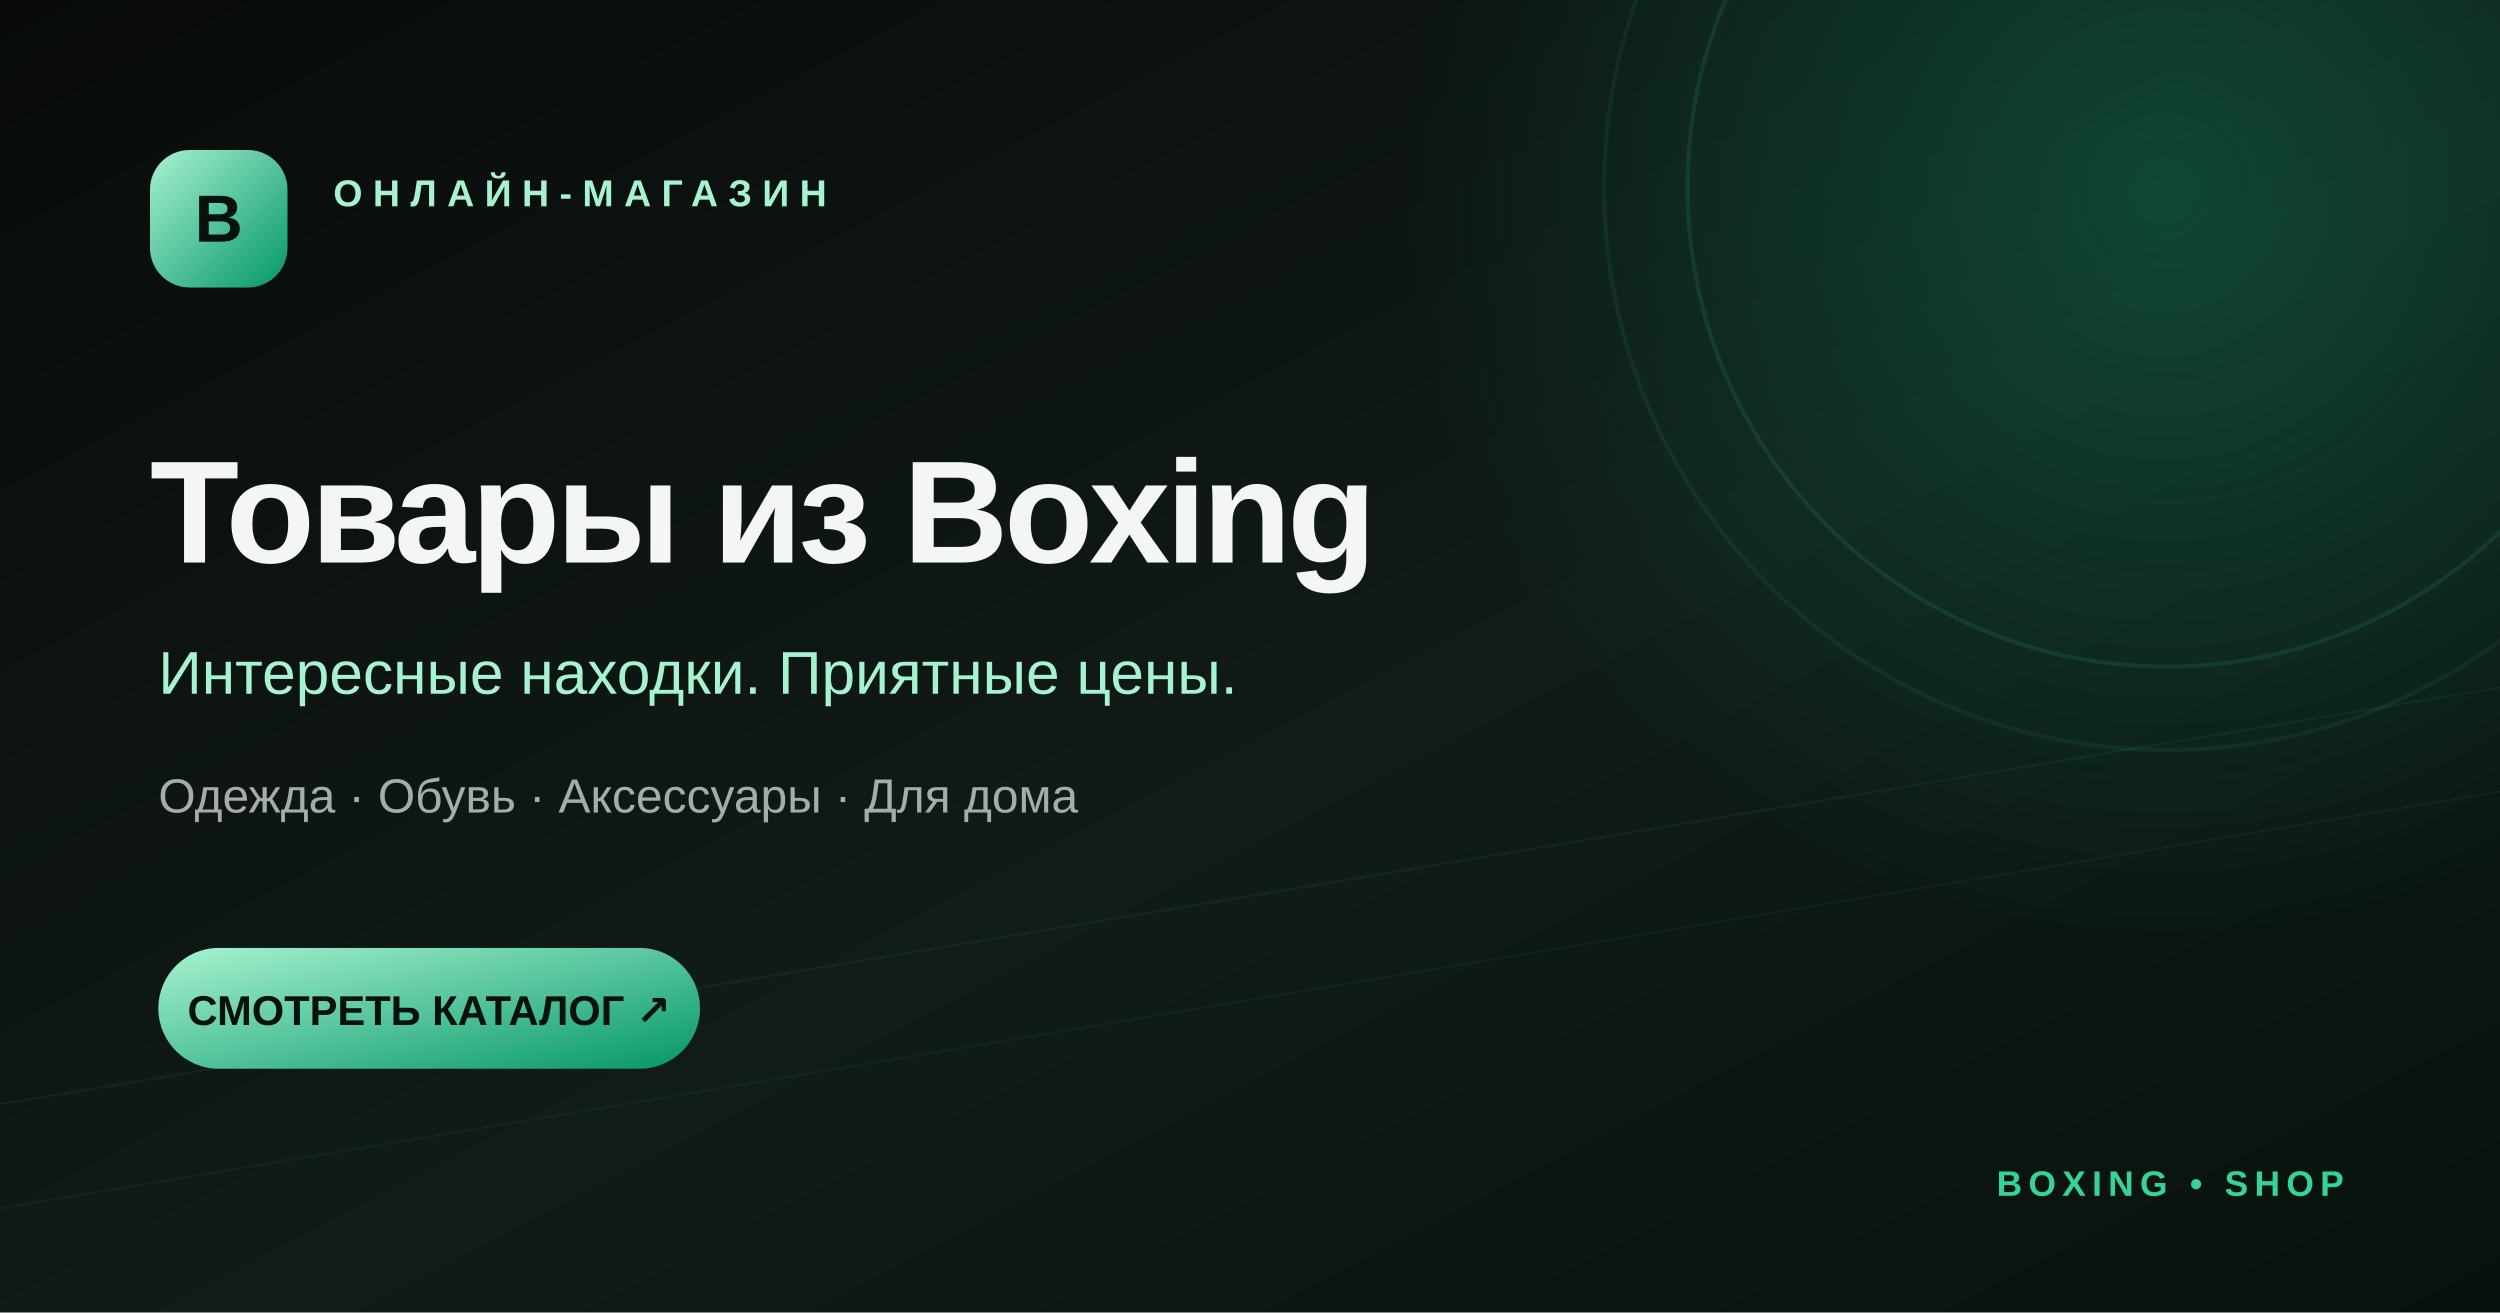
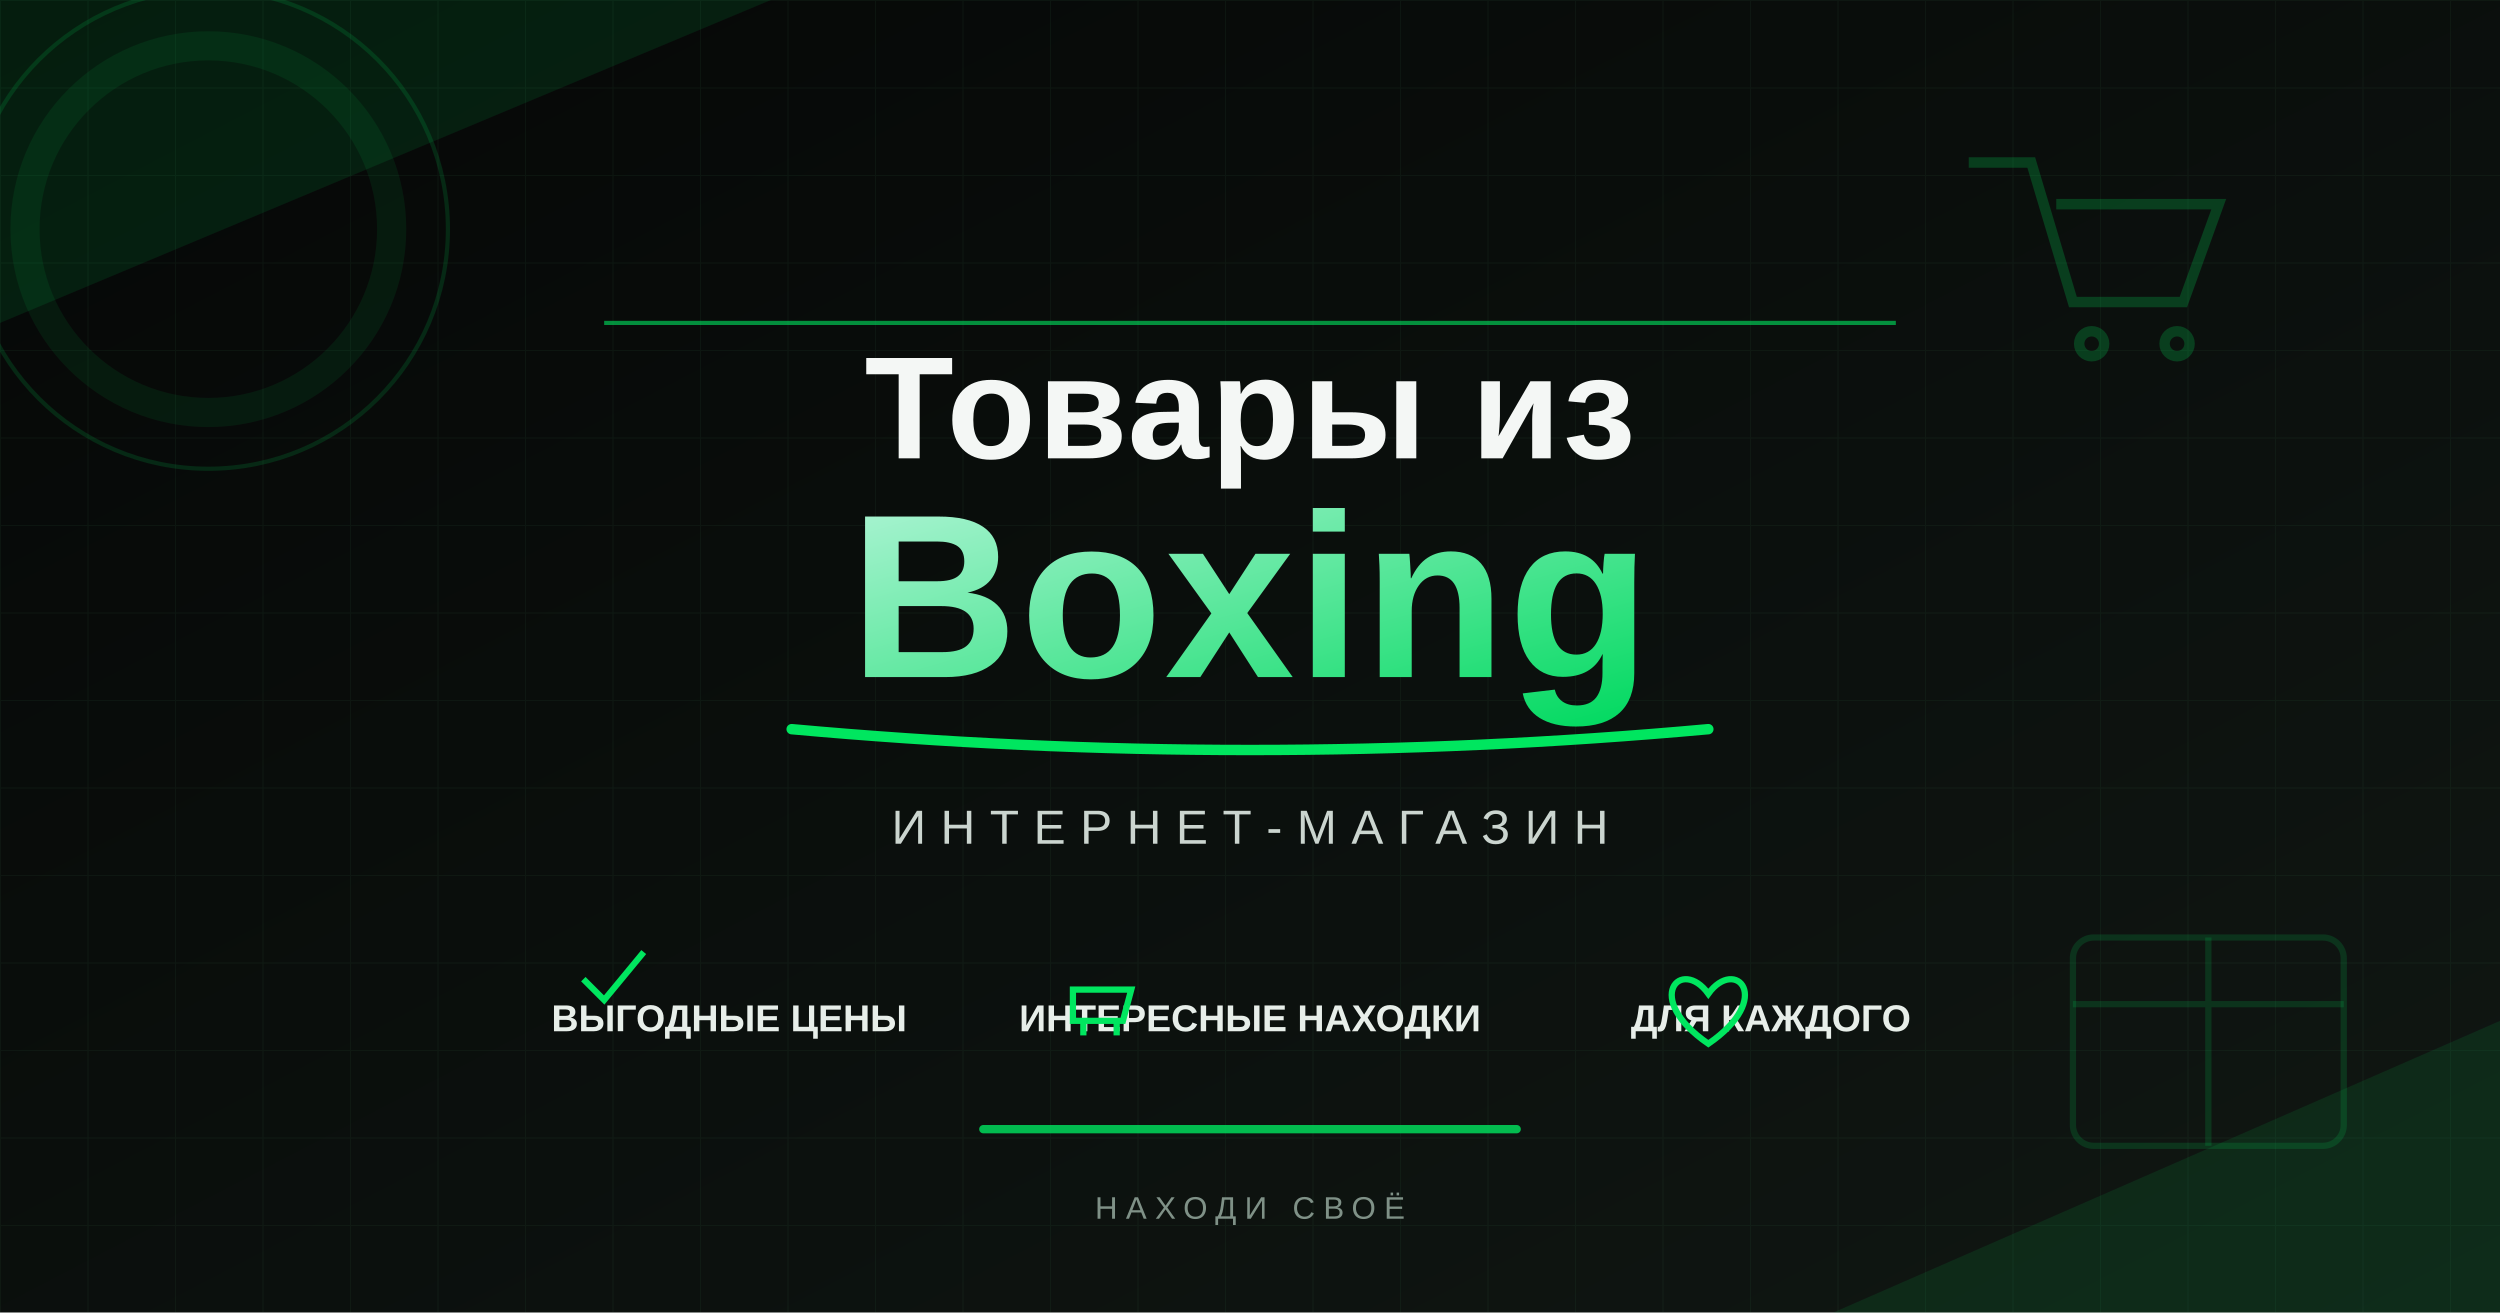
<svg xmlns="http://www.w3.org/2000/svg" width="1200" height="630" viewBox="0 0 1200 630">
  <defs>
    <linearGradient id="bg" x1="0" y1="0" x2="1" y2="1">
-       <stop stop-color="#080b0a" />
-       <stop offset=".55" stop-color="#111b17" />
-       <stop offset="1" stop-color="#07110d" />
+       <stop stop-color="#050706" />
+       <stop offset="1" stop-color="#101713" />
    </linearGradient>
-     <linearGradient id="green" x1="0" y1="0" x2="1" y2="1">
+     <linearGradient id="g" x1="0" y1="0" x2="1" y2="1">
      <stop stop-color="#a7f3d0" />
-       <stop offset="1" stop-color="#059669" />
+       <stop offset="1" stop-color="#00d95f" />
    </linearGradient>
-     <radialGradient id="glow">
-       <stop stop-color="#10b981" stop-opacity=".28" />
-       <stop offset="1" stop-color="#10b981" stop-opacity="0" />
-     </radialGradient>
+     <pattern id="grid" width="42" height="42" patternUnits="userSpaceOnUse">
+       <path d="M42 0H0V42" fill="none" stroke="#7cffb0" stroke-opacity=".045" />
+     </pattern>
  </defs>
  <rect width="1200" height="630" fill="url(#bg)" />
-   <circle cx="1040" cy="90" r="370" fill="url(#glow)" />
-   <circle cx="1040" cy="90" r="230" fill="none" stroke="#34d399" stroke-opacity=".12" stroke-width="2" />
-   <circle cx="1040" cy="90" r="270" fill="none" stroke="#34d399" stroke-opacity=".08" stroke-width="2" />
-   <path d="M0 530 L1200 330" stroke="#34d399" stroke-opacity=".08" stroke-width="1" />
-   <path d="M0 580 L1200 380" stroke="#34d399" stroke-opacity=".06" stroke-width="1" />
-   <rect x="72" y="72" width="66" height="66" rx="19" fill="url(#green)" />
-   <text x="105" y="116" font-family="Arial,sans-serif" font-size="32" font-weight="900" fill="#07110d" text-anchor="middle">B</text>
-   <text x="160" y="99" font-family="Arial,sans-serif" font-size="18" font-weight="700" letter-spacing="5" fill="#a7f3d0">ОНЛАЙН-МАГАЗИН</text>
-   <text x="72" y="270" font-family="Arial,sans-serif" font-size="70" font-weight="800" letter-spacing="-2" fill="#f4f5f7">Товары из Boxing</text>
-   <text x="76" y="333" font-family="Arial,sans-serif" font-size="29" fill="#a7f3d0">Интересные находки. Приятные цены.</text>
-   <text x="76" y="390" font-family="Arial,sans-serif" font-size="23" fill="#a5ada8">Одежда · Обувь · Аксессуары · Для дома</text>
-   <rect x="76" y="455" width="260" height="58" rx="29" fill="url(#green)" />
-   <text x="206" y="492" font-family="Arial,sans-serif" font-size="20" font-weight="800" fill="#07110d" text-anchor="middle">СМОТРЕТЬ КАТАЛОГ ↗</text>
-   <text x="1125" y="574" font-family="Arial,sans-serif" font-size="17" font-weight="700" letter-spacing="3" fill="#34d399" text-anchor="end">BOXING • SHOP</text>
+   <rect width="1200" height="630" fill="url(#grid)" />
+   <path d="M0 0H370L0 155Z" fill="#00e65f" opacity=".10" />
+   <path d="M1200 630H880L1200 490Z" fill="#00e65f" opacity=".10" />
+   <circle cx="100" cy="110" r="115" fill="none" stroke="#00e65f" stroke-opacity=".14" stroke-width="2" />
+   <circle cx="100" cy="110" r="88" fill="none" stroke="#00e65f" stroke-opacity=".08" stroke-width="14" />
+   <g transform="translate(1000 110)" fill="none" stroke="#00e65f" stroke-opacity=".22" stroke-width="5">
+     <path d="M-55 -32H-25L-5 35H48L65 -12H-13" />
+     <circle cx="4" cy="55" r="6" />
+     <circle cx="45" cy="55" r="6" />
+   </g>
+   <g transform="translate(1060 500)" fill="none" stroke="#00e65f" stroke-opacity=".15" stroke-width="3">
+     <rect x="-65" y="-50" width="130" height="100" rx="10" />
+     <path d="M-65 -18H65M0 -50V50" />
+   </g>
+   <path d="M290 155L910 155" stroke="#00e65f" stroke-opacity=".6" stroke-width="2" />
+   <text x="600" y="220" text-anchor="middle" fill="#f4f7f5" font-family="Arial,sans-serif" font-size="70" font-weight="800" letter-spacing="1">Товары из</text>
+   <text x="600" y="325" text-anchor="middle" fill="url(#g)" font-family="Arial,sans-serif" font-size="112" font-weight="900" letter-spacing="1">Boxing</text>
+   <path d="M380 350Q600 370 820 350" fill="none" stroke="#00e65f" stroke-width="5" stroke-linecap="round" />
+   <text x="600" y="405" text-anchor="middle" fill="#cbd5cf" font-family="Arial,sans-serif" font-size="23" letter-spacing="7">ИНТЕРНЕТ-МАГАЗИН</text>
+   <g font-family="Arial,sans-serif" font-size="18" font-weight="700" fill="#e7eee9" text-anchor="middle">
+     <text x="350" y="495">ВЫГОДНЫЕ ЦЕНЫ</text>
+     <text x="600" y="495">ИНТЕРЕСНЫЕ НАХОДКИ</text>
+     <text x="850" y="495">ДЛЯ КАЖДОГО</text>
+   </g>
+   <g stroke="#00e65f" stroke-width="3" fill="none">
+     <path d="M280 470l10 10 19-23" />
+     <path d="M515 475h28l-4 15h-24zM520 490v7M536 490v7" />
+     <path d="M820 477c-13-18-32 2 0 24 32-22 13-42 0-24z" />
+   </g>
+   <rect x="470" y="540" width="260" height="4" rx="2" fill="#00e65f" opacity=".8" />
+   <text x="600" y="585" text-anchor="middle" fill="#7f9187" font-family="Arial,sans-serif" font-size="15" letter-spacing="4">НАХОДИ СВОЁ</text>
</svg>
